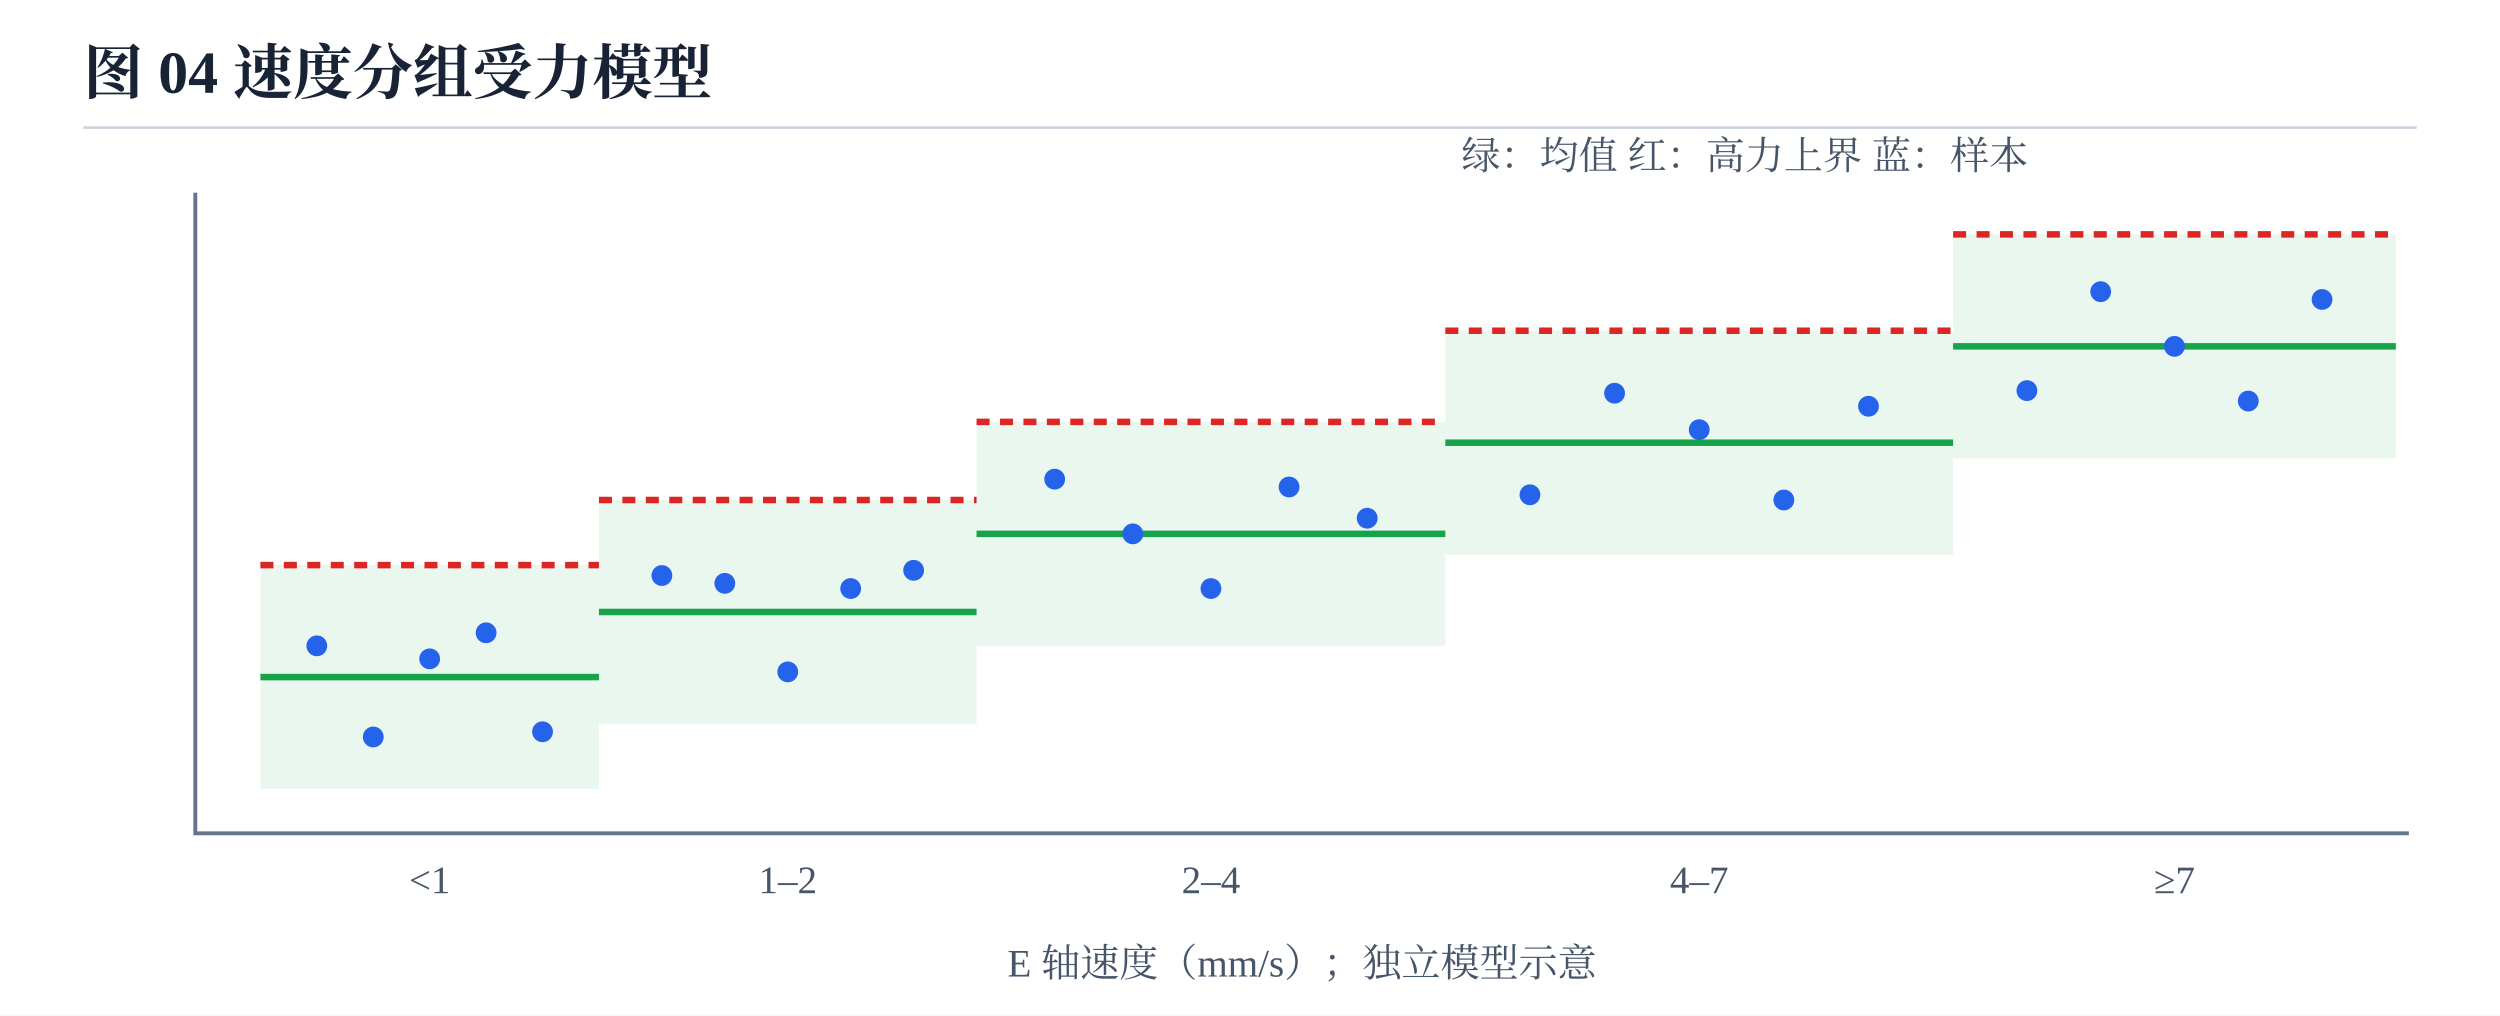
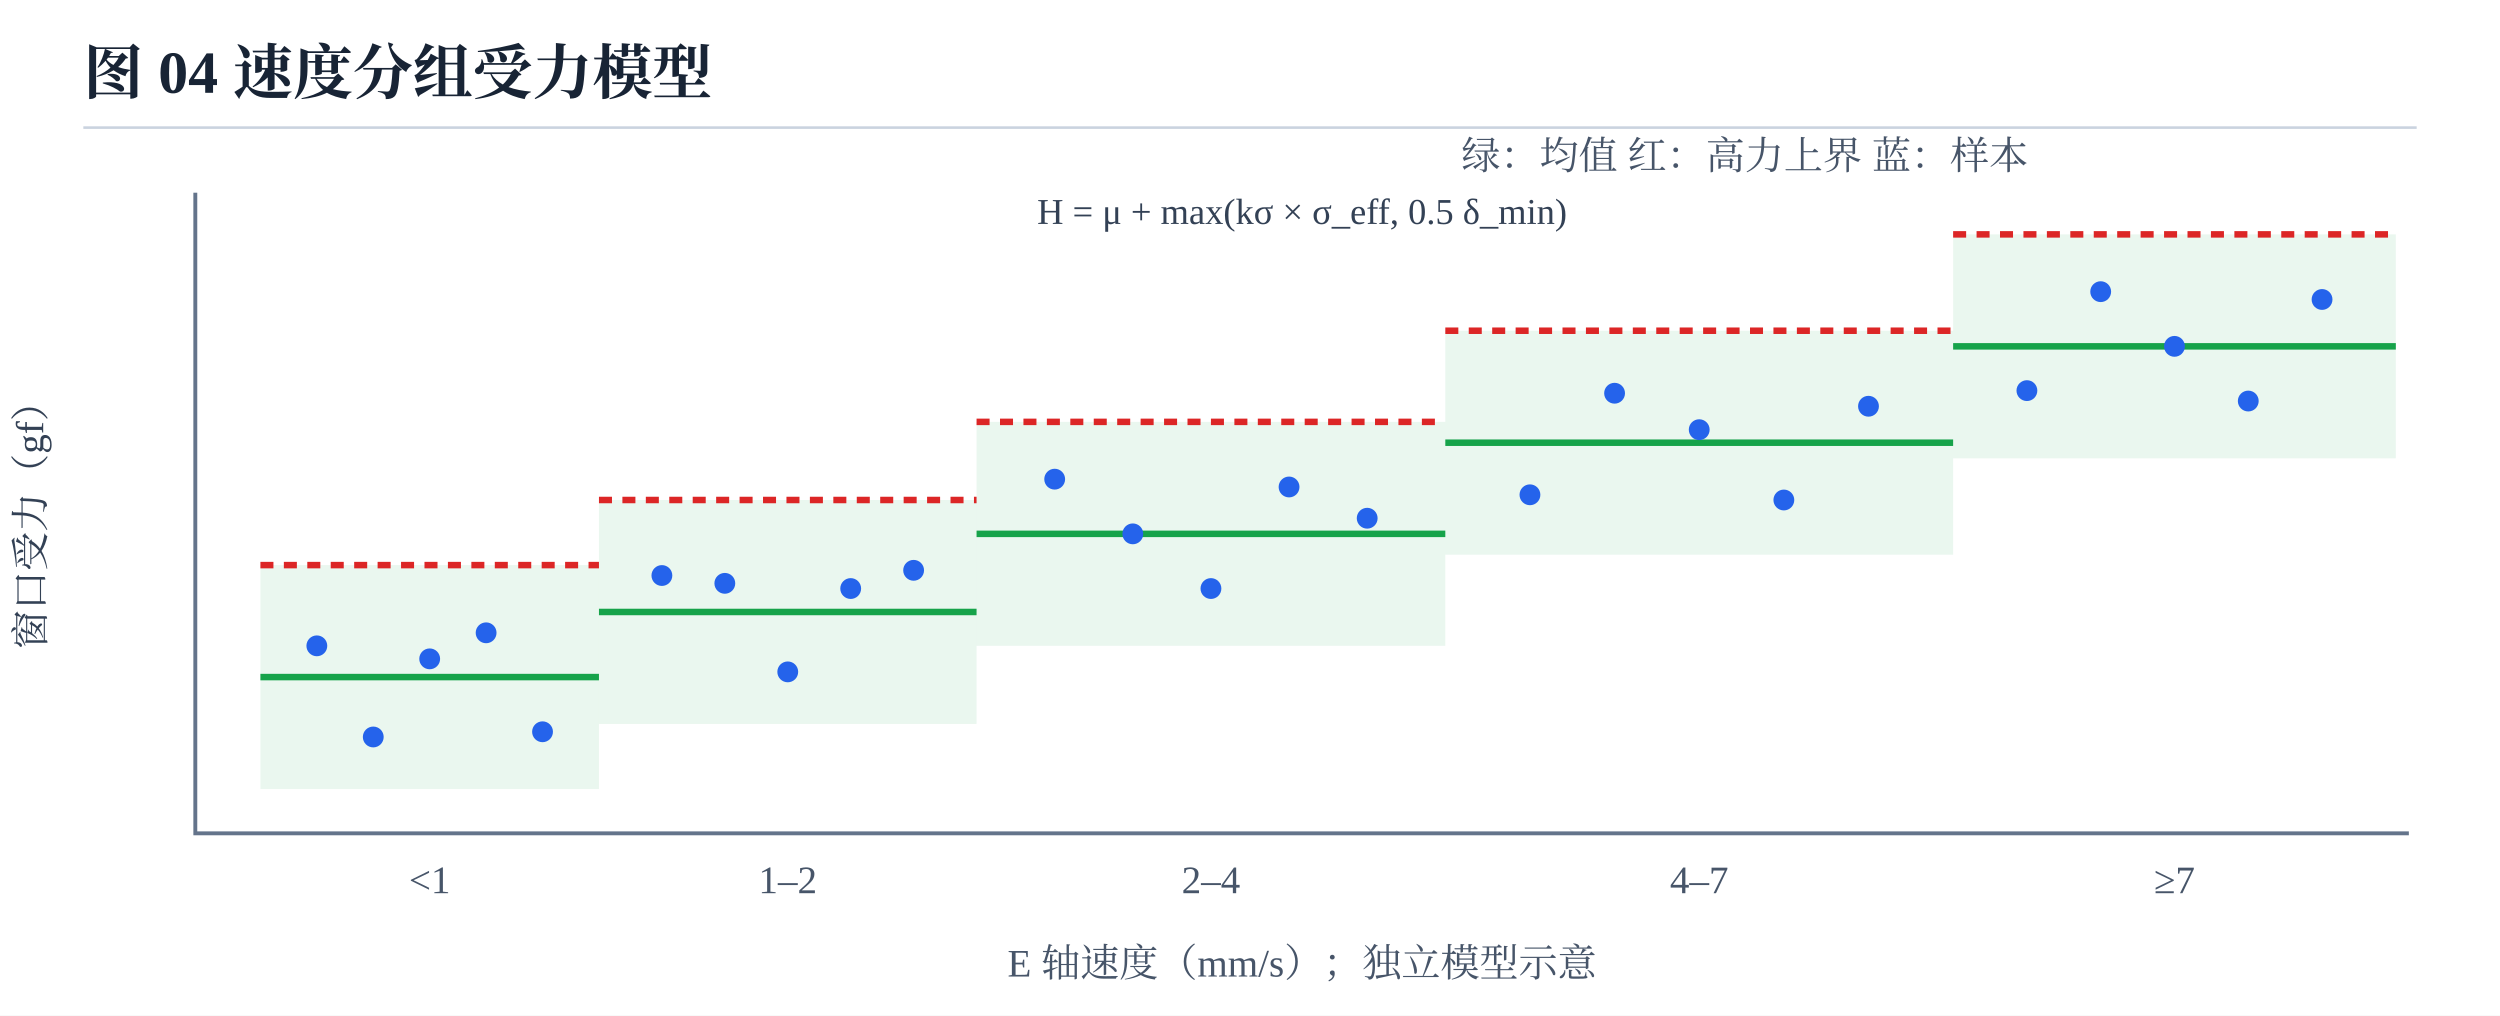
<svg xmlns="http://www.w3.org/2000/svg" viewBox="0 0 960 390" role="img" aria-label="图 04  速度分组受力模型">
  <defs>
    <marker id="a" markerWidth="8" markerHeight="8" refX="7" refY="4" orient="auto">
      <path d="M0 0L8 4L0 8Z" fill="#64748b" />
    </marker>
  </defs>
  <rect width="960" height="390" fill="#fff" />
  <g font-family="Times New Roman, SimSun, Noto Serif CJK SC, serif" fill="#182435">
    <text x="32" y="36" font-size="23" font-weight="bold">图 04  速度分组受力模型</text>
    <path d="M32 49H928" stroke="#cad3df" />
    <path d="M75 74V320H925" fill="none" stroke="#64748b" stroke-width="1.5" />
    <rect x="100" y="217" width="130" height="86" fill="#16a34a" opacity=".09" />
    <path d="M100 260H230" fill="none" stroke="#16a34a" stroke-width="2.5" />
    <path d="M100 217H230" fill="none" stroke="#dc2626" stroke-width="2.5" stroke-dasharray="5 4" />
    <text x="165" y="343" font-size="15" fill="#475569" text-anchor="middle">&lt;1</text>
    <circle cx="121.667" cy="248" r="4" fill="#2563eb" />
    <circle cx="143.333" cy="283" r="4" fill="#2563eb" />
    <circle cx="165" cy="253" r="4" fill="#2563eb" />
    <circle cx="186.667" cy="243" r="4" fill="#2563eb" />
    <circle cx="208.333" cy="281" r="4" fill="#2563eb" />
    <rect x="230" y="192" width="145" height="86" fill="#16a34a" opacity=".09" />
    <path d="M230 235H375" fill="none" stroke="#16a34a" stroke-width="2.5" />
    <path d="M230 192H375" fill="none" stroke="#dc2626" stroke-width="2.5" stroke-dasharray="5 4" />
    <text x="302.5" y="343" font-size="15" fill="#475569" text-anchor="middle">1–2</text>
    <circle cx="254.167" cy="221" r="4" fill="#2563eb" />
    <circle cx="278.333" cy="224" r="4" fill="#2563eb" />
    <circle cx="302.5" cy="258" r="4" fill="#2563eb" />
    <circle cx="326.667" cy="226" r="4" fill="#2563eb" />
    <circle cx="350.833" cy="219" r="4" fill="#2563eb" />
    <rect x="375" y="162" width="180" height="86" fill="#16a34a" opacity=".09" />
    <path d="M375 205H555" fill="none" stroke="#16a34a" stroke-width="2.5" />
    <path d="M375 162H555" fill="none" stroke="#dc2626" stroke-width="2.5" stroke-dasharray="5 4" />
    <text x="465" y="343" font-size="15" fill="#475569" text-anchor="middle">2–4</text>
    <circle cx="405" cy="184" r="4" fill="#2563eb" />
    <circle cx="435" cy="205" r="4" fill="#2563eb" />
    <circle cx="465" cy="226" r="4" fill="#2563eb" />
    <circle cx="495" cy="187" r="4" fill="#2563eb" />
    <circle cx="525" cy="199" r="4" fill="#2563eb" />
    <rect x="555" y="127" width="195" height="86" fill="#16a34a" opacity=".09" />
    <path d="M555 170H750" fill="none" stroke="#16a34a" stroke-width="2.5" />
    <path d="M555 127H750" fill="none" stroke="#dc2626" stroke-width="2.5" stroke-dasharray="5 4" />
    <text x="652.5" y="343" font-size="15" fill="#475569" text-anchor="middle">4–7</text>
    <circle cx="587.5" cy="190" r="4" fill="#2563eb" />
    <circle cx="620" cy="151" r="4" fill="#2563eb" />
    <circle cx="652.5" cy="165" r="4" fill="#2563eb" />
    <circle cx="685" cy="192" r="4" fill="#2563eb" />
    <circle cx="717.5" cy="156" r="4" fill="#2563eb" />
    <rect x="750" y="90" width="170" height="86" fill="#16a34a" opacity=".09" />
    <path d="M750 133H920" fill="none" stroke="#16a34a" stroke-width="2.5" />
    <path d="M750 90H920" fill="none" stroke="#dc2626" stroke-width="2.5" stroke-dasharray="5 4" />
    <text x="835" y="343" font-size="15" fill="#475569" text-anchor="middle">≥7</text>
    <circle cx="778.333" cy="150" r="4" fill="#2563eb" />
    <circle cx="806.667" cy="112" r="4" fill="#2563eb" />
    <circle cx="835" cy="133" r="4" fill="#2563eb" />
    <circle cx="863.333" cy="154" r="4" fill="#2563eb" />
    <circle cx="891.667" cy="115" r="4" fill="#2563eb" />
    <text x="500" y="375" font-size="15" fill="#475569" text-anchor="middle">E 轴速度（mm/s）；独立模型示意</text>
    <text x="670" y="65" font-size="15" fill="#475569" text-anchor="middle">绿：均值    红：高力上界    蓝：样本</text>
+     <text x="17" y="198" transform="rotate(-90 17 198)" text-anchor="middle" font-size="15" fill="#334155">窗口受力（gf）</text>
+     <text x="500" y="86" text-anchor="middle" font-size="14" fill="#334155">H = μ + max(kσ × σ_eff, 0.5 δ_min)</text>
  </g>
</svg>
